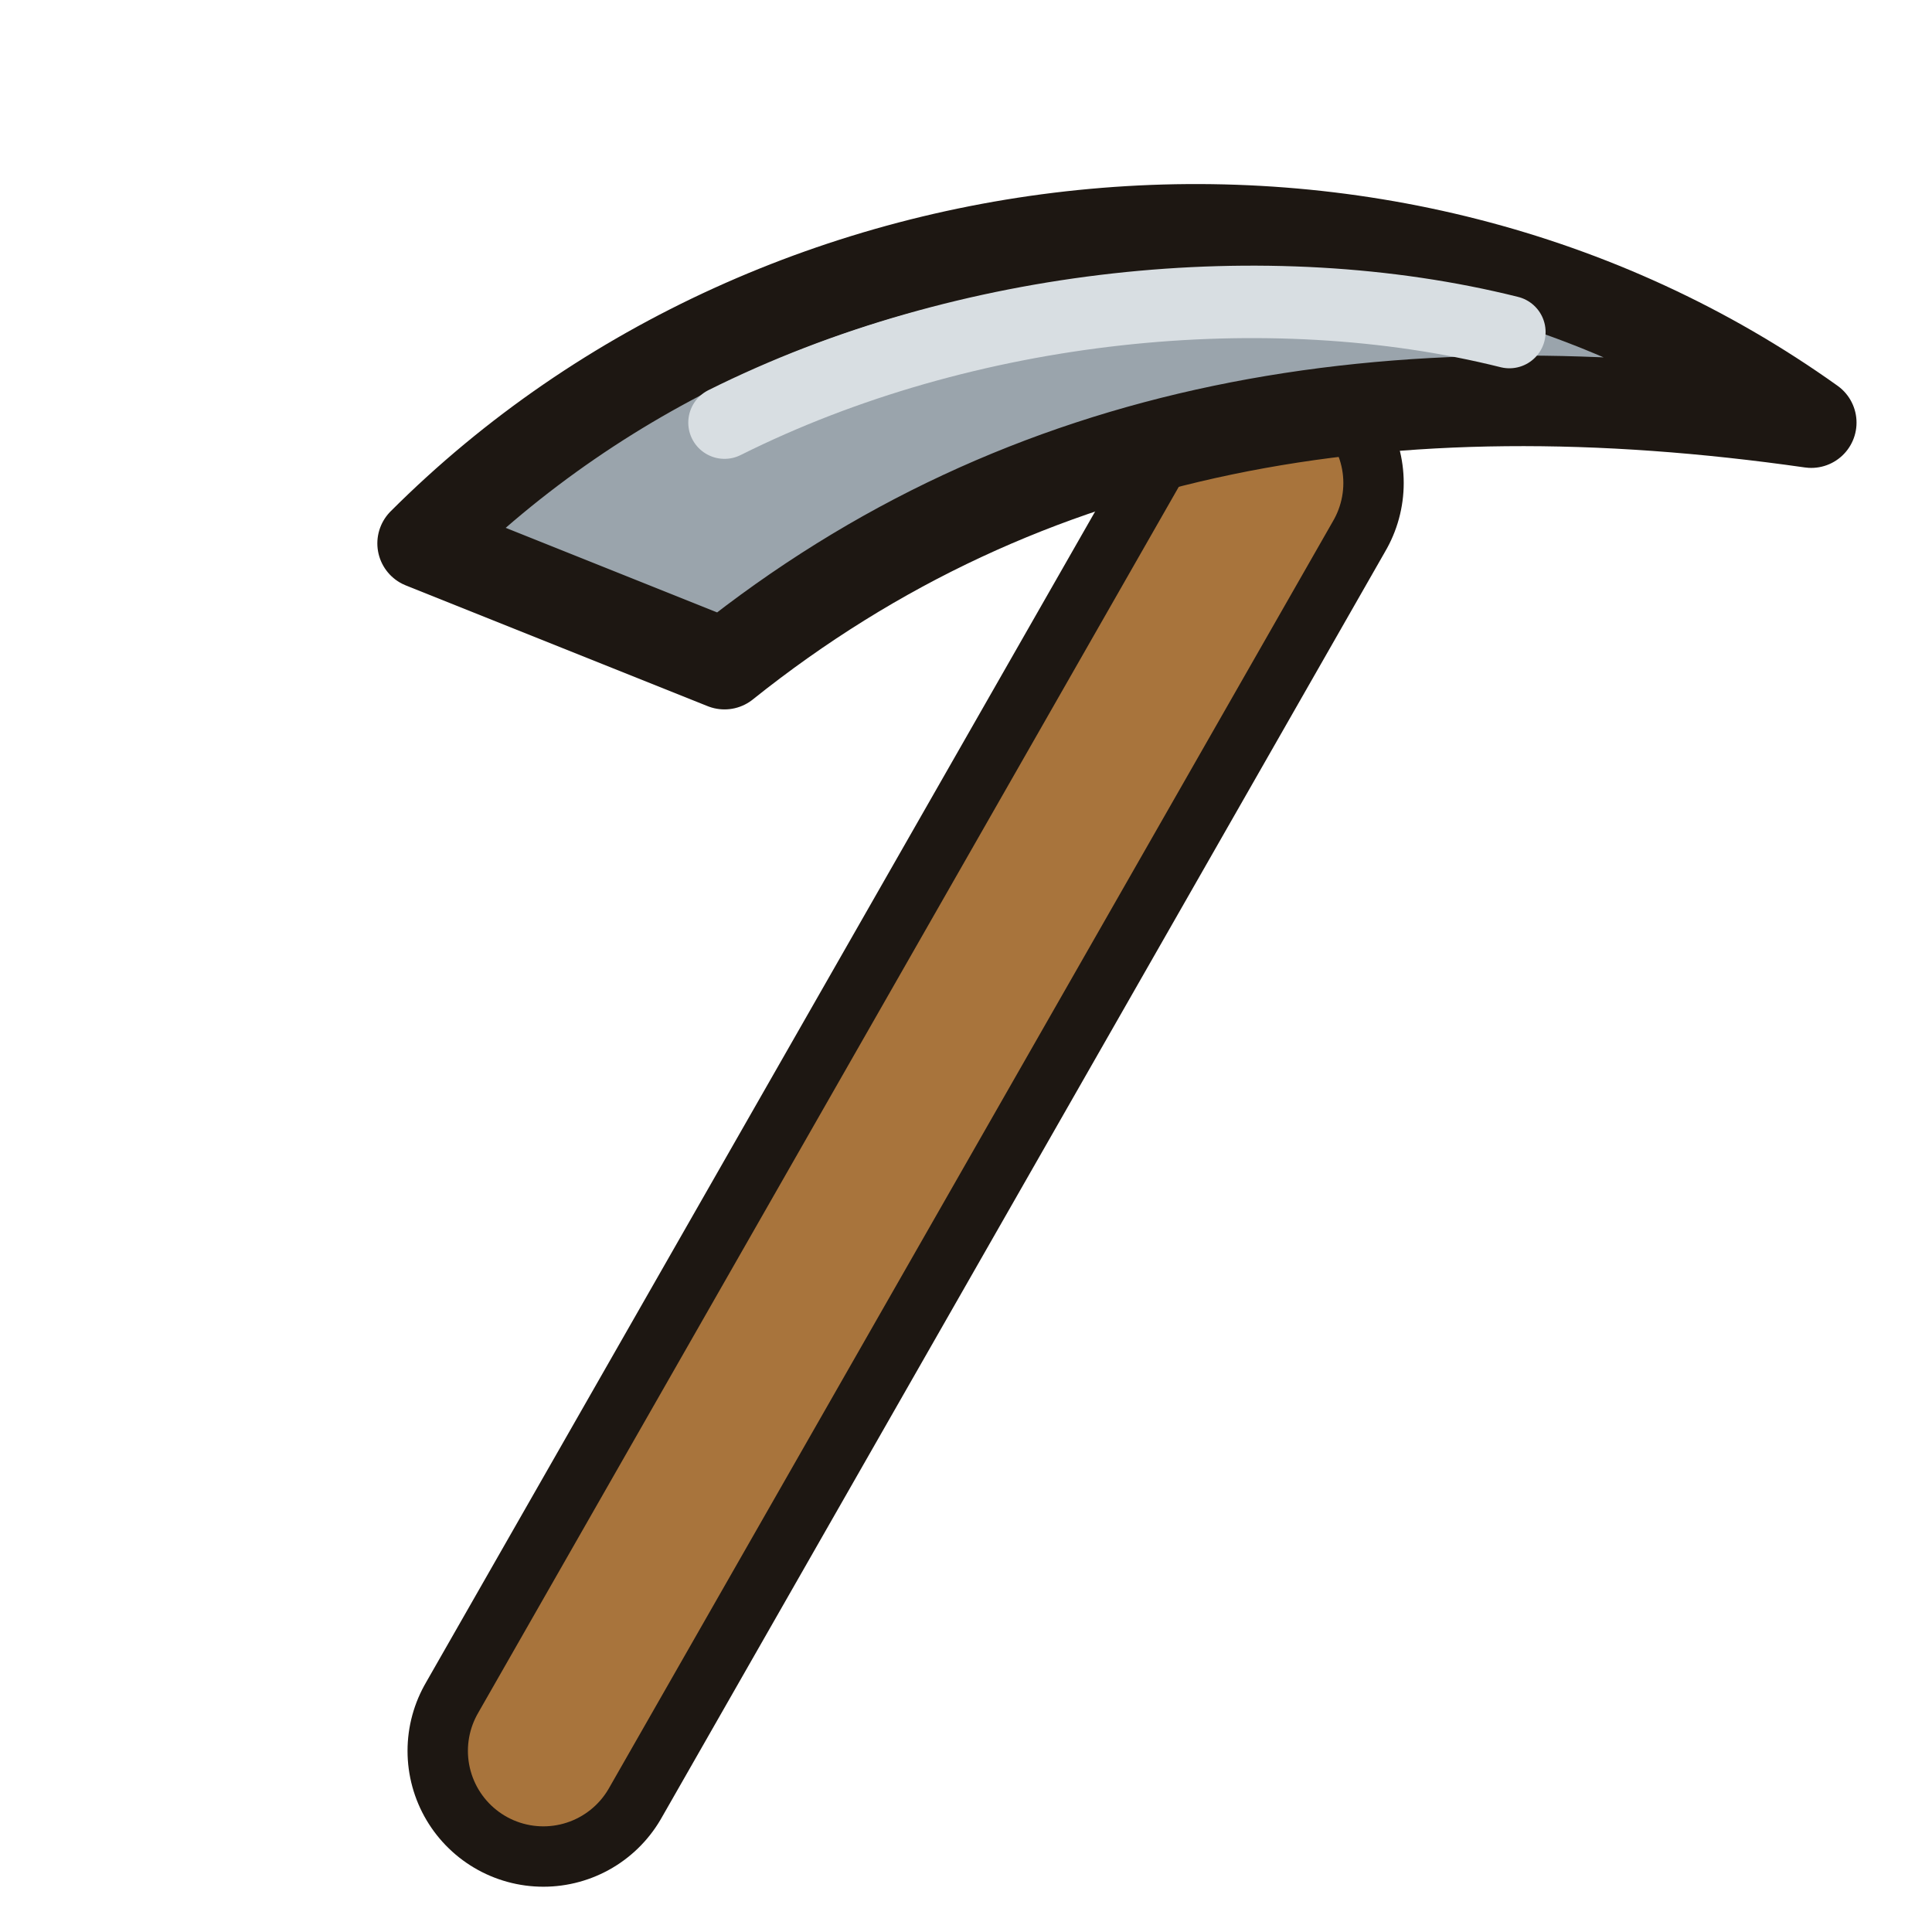
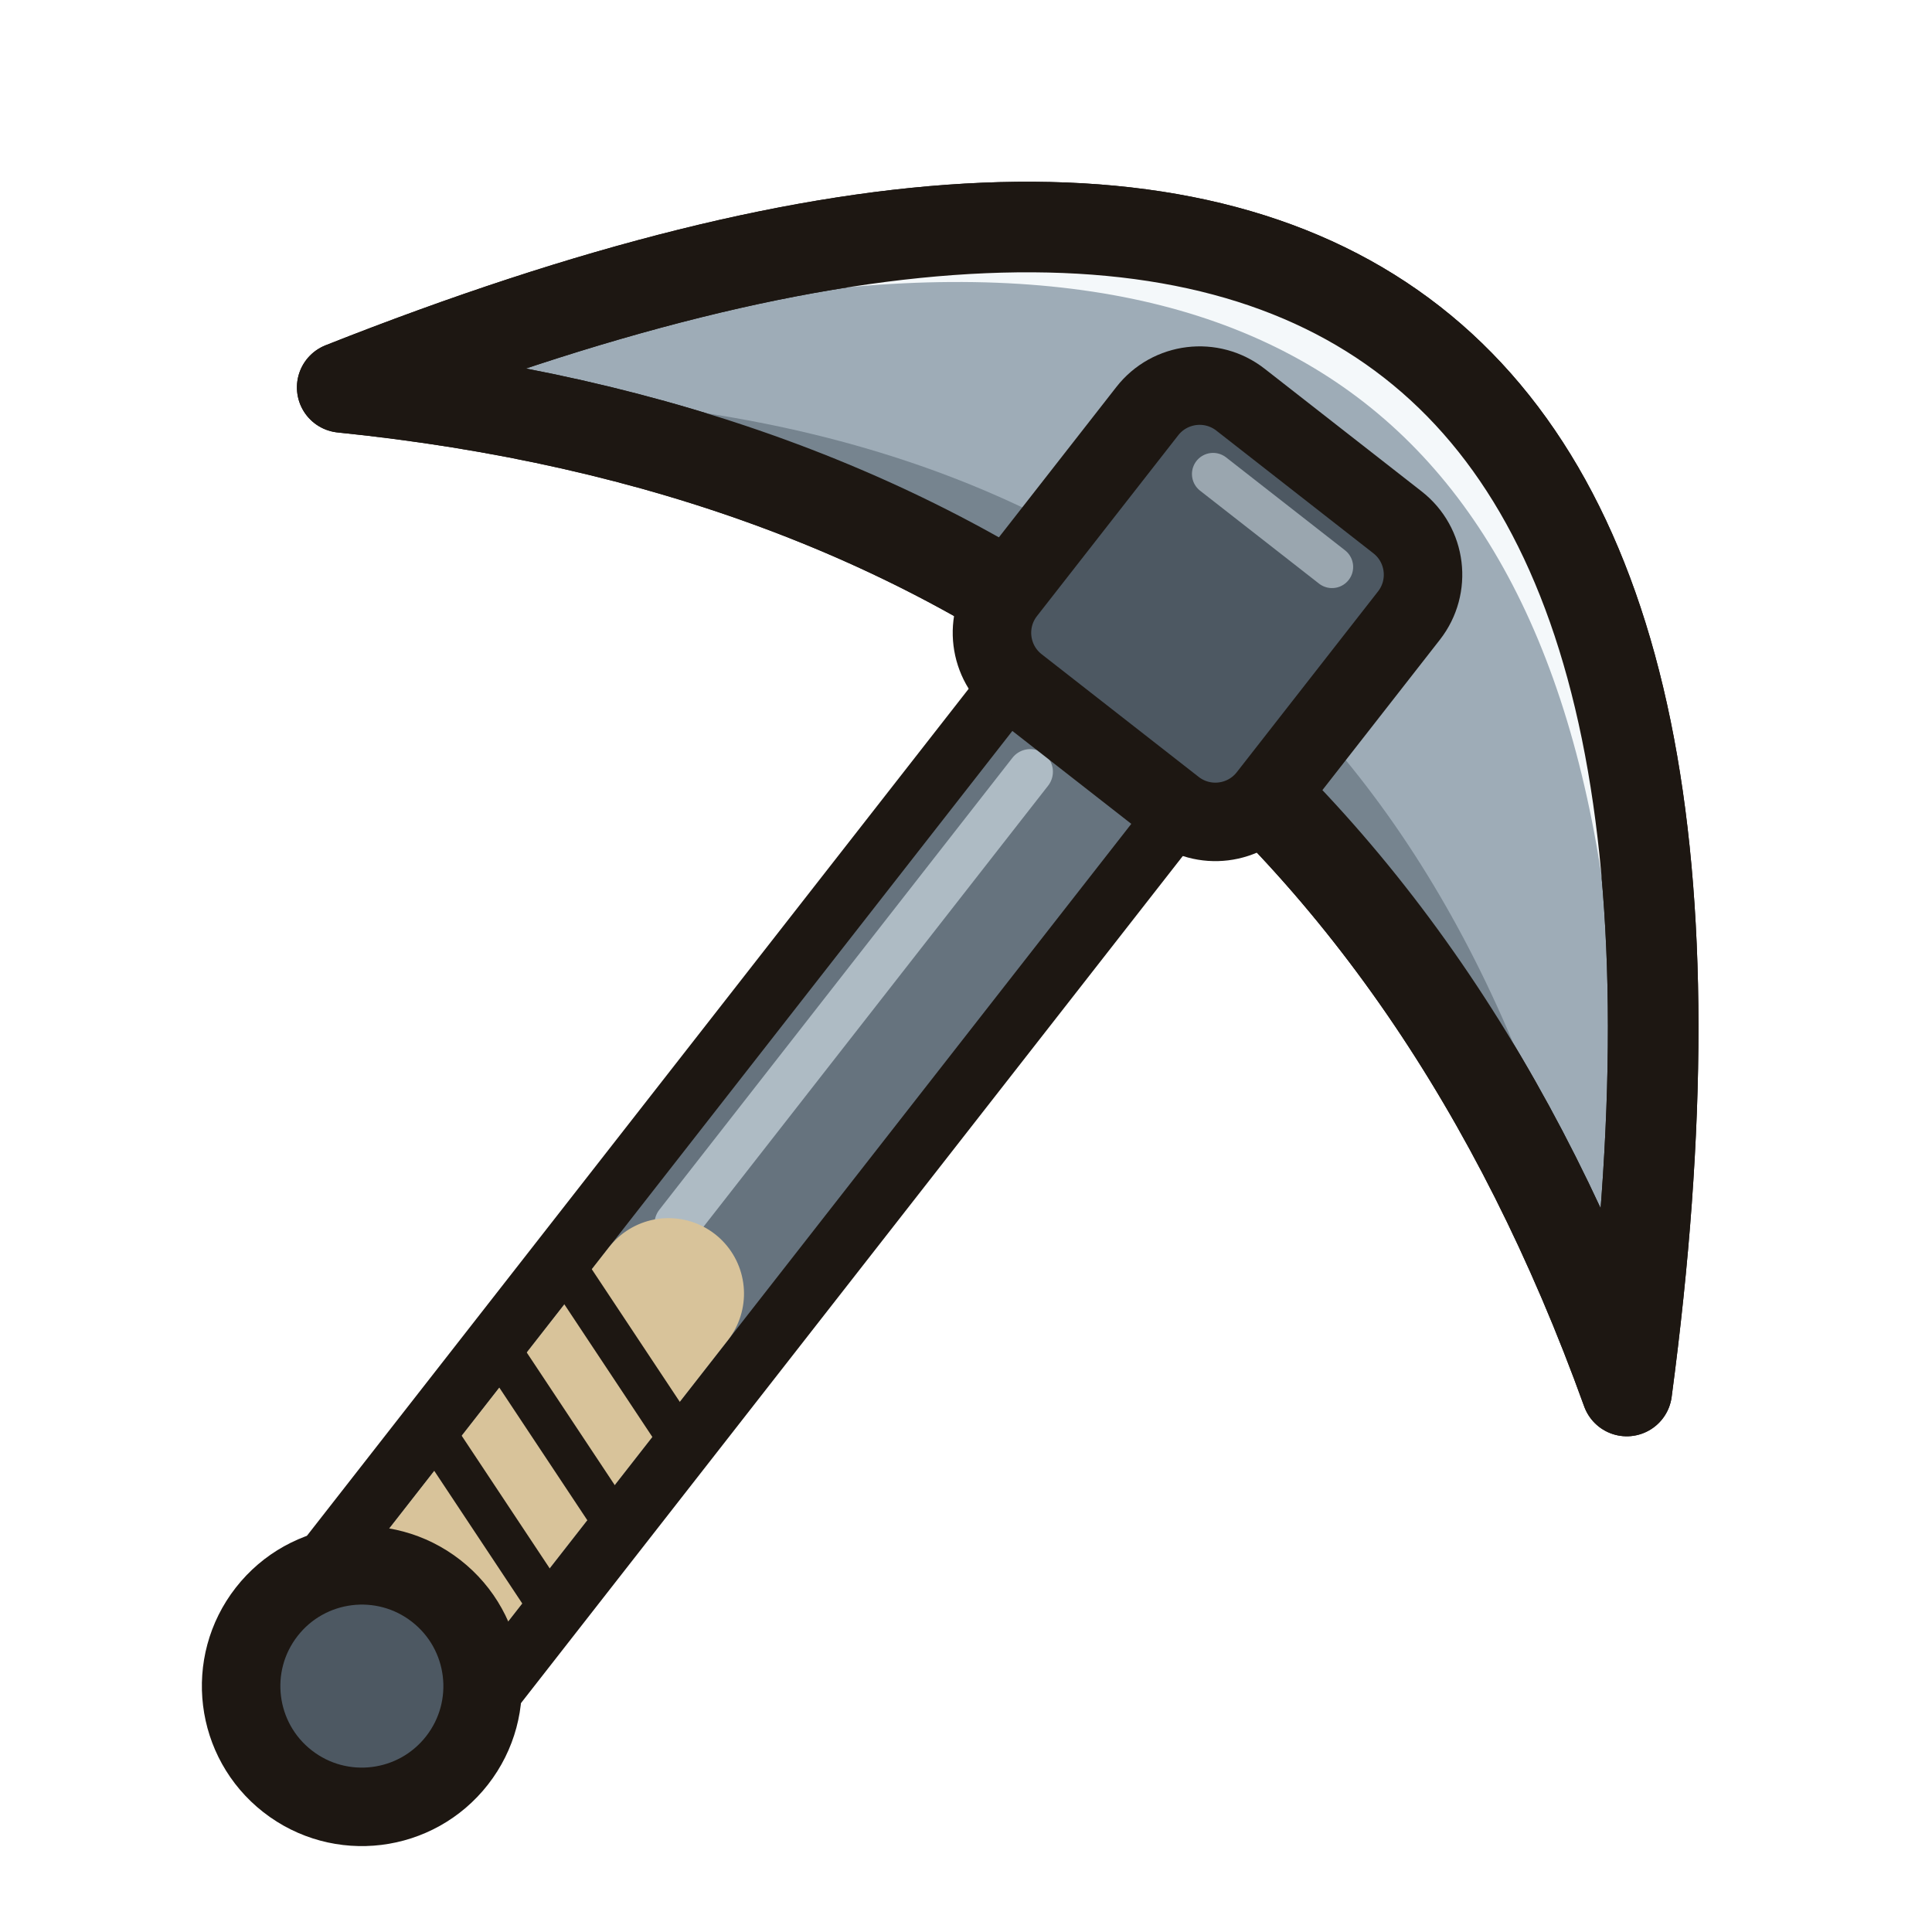
<svg xmlns="http://www.w3.org/2000/svg" width="64" height="64" viewBox="0 0 64 64">
-   <path d="M18 58L42 16" stroke="#1d1712" stroke-width="9" stroke-linecap="round" />
-   <path d="M18 58L42 16" stroke="#a8743c" stroke-width="5" stroke-linecap="round" />
-   <path d="M14 18c12-12 32-14 46-4-14-2-26 0-36 8z" fill="#9aa4ac" stroke="#1d1712" stroke-width="3" stroke-linejoin="round" stroke-linecap="round" />
-   <path d="M24 14c8-4 18-5 26-3" stroke="#d8dee2" stroke-width="2.4" fill="none" stroke-linecap="round" />
+   <g transform="translate(40 20) rotate(38)" stroke-linecap="round" stroke-linejoin="round">
+     <path d="M0 0V44" stroke="#1d1712" stroke-width="9" />
+     <path d="M0 0V44" stroke="#66737e" stroke-width="5" />
+     <path d="M-1.2 8V27" stroke="#aebbc4" stroke-width="1.5" />
+     <path d="M0 29V41" stroke="#d8c39a" stroke-width="5" />
+     <path d="M-3 30.5l6 2M-3 34l6 2M-3 37.5l6 2" stroke="#1d1712" stroke-width="1.4" />
+     <circle cx="0" cy="45.5" r="4" fill="#4d5862" stroke="#1d1712" stroke-width="2.6" />
+     <path d="M-27 12Q0 -34 27 12Q0 -5 -27 12Z" fill="#9eacb7" stroke="#1d1712" stroke-width="3" />
+     <path d="M-24 10Q0 -9 24 10Q0 -4 -24 10Z" fill="#76848f" />
+     <path d="M-20 1.5Q0 -21 20 1.5" fill="none" stroke="#f4f8fa" stroke-width="2.6" />
+     <path d="M-27 12Q0 -34 27 12Q0 -5 -27 12Z" fill="none" stroke="#1d1712" stroke-width="3" />
+     <rect x="-5.5" y="-6" width="11" height="12" rx="2.2" fill="#4d5862" stroke="#1d1712" stroke-width="2.6" />
+     <path d="M-2.5 -3.5h5" stroke="#9aa6af" stroke-width="1.4" />
+   </g>
</svg>
